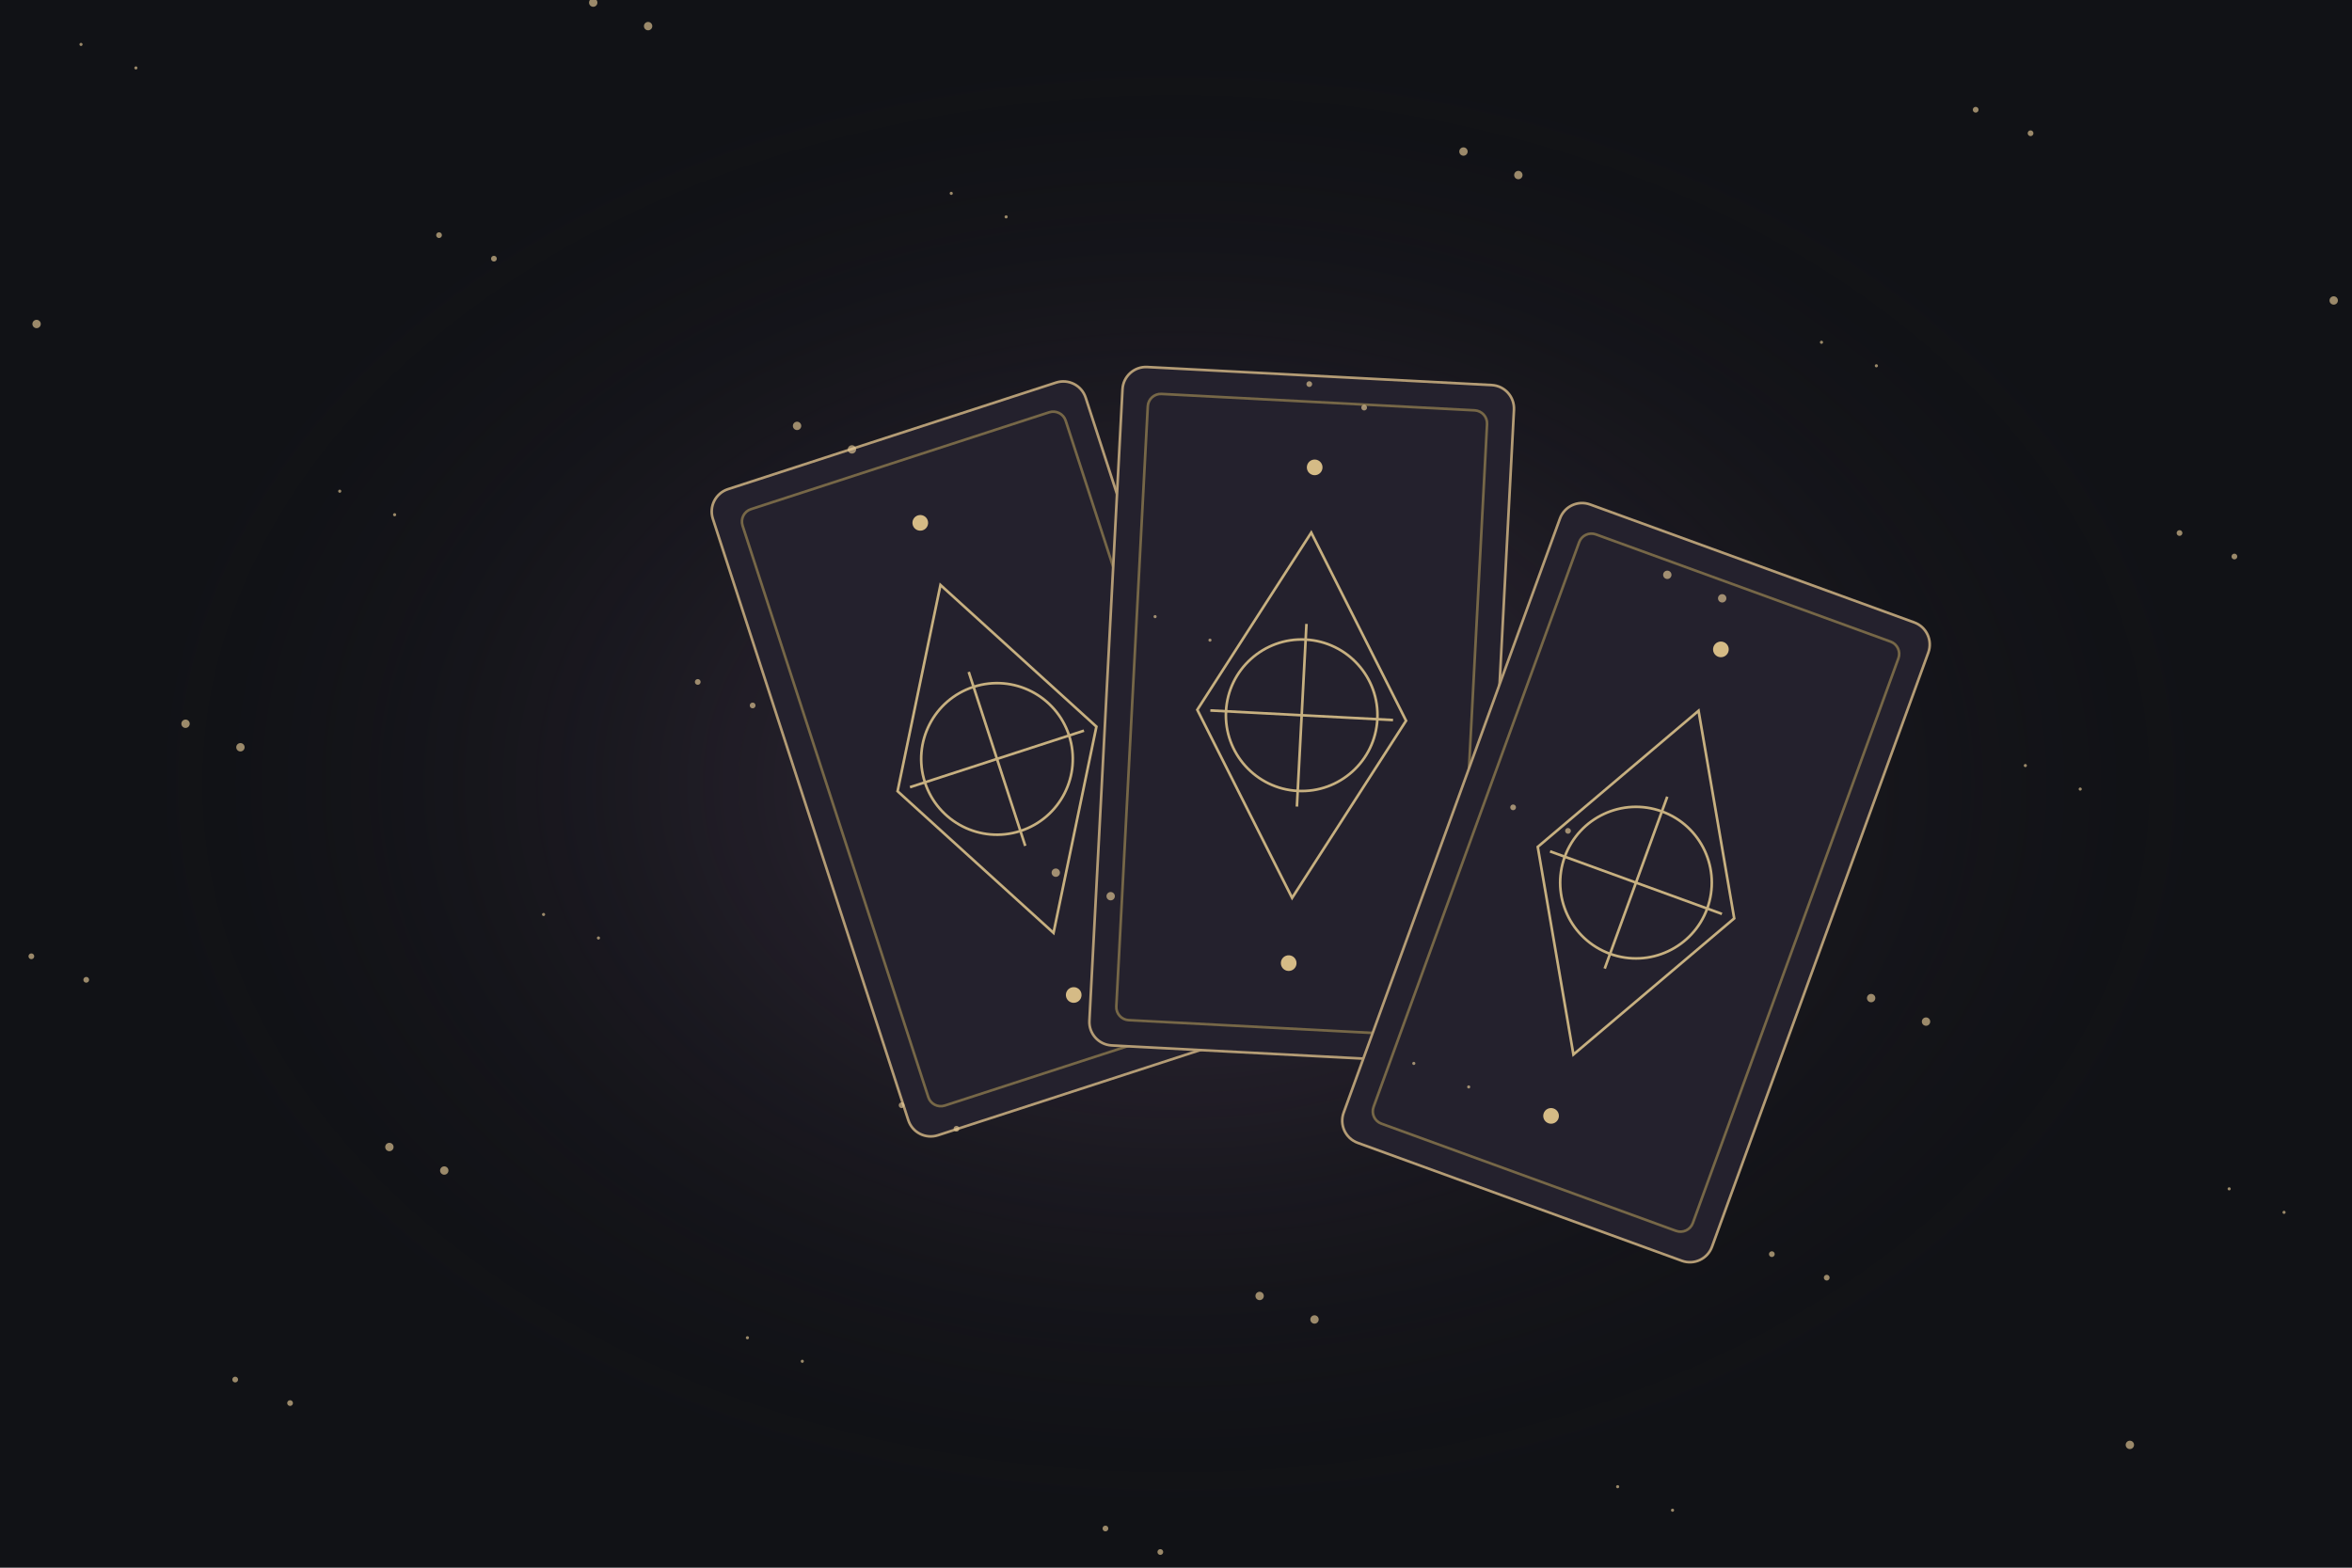
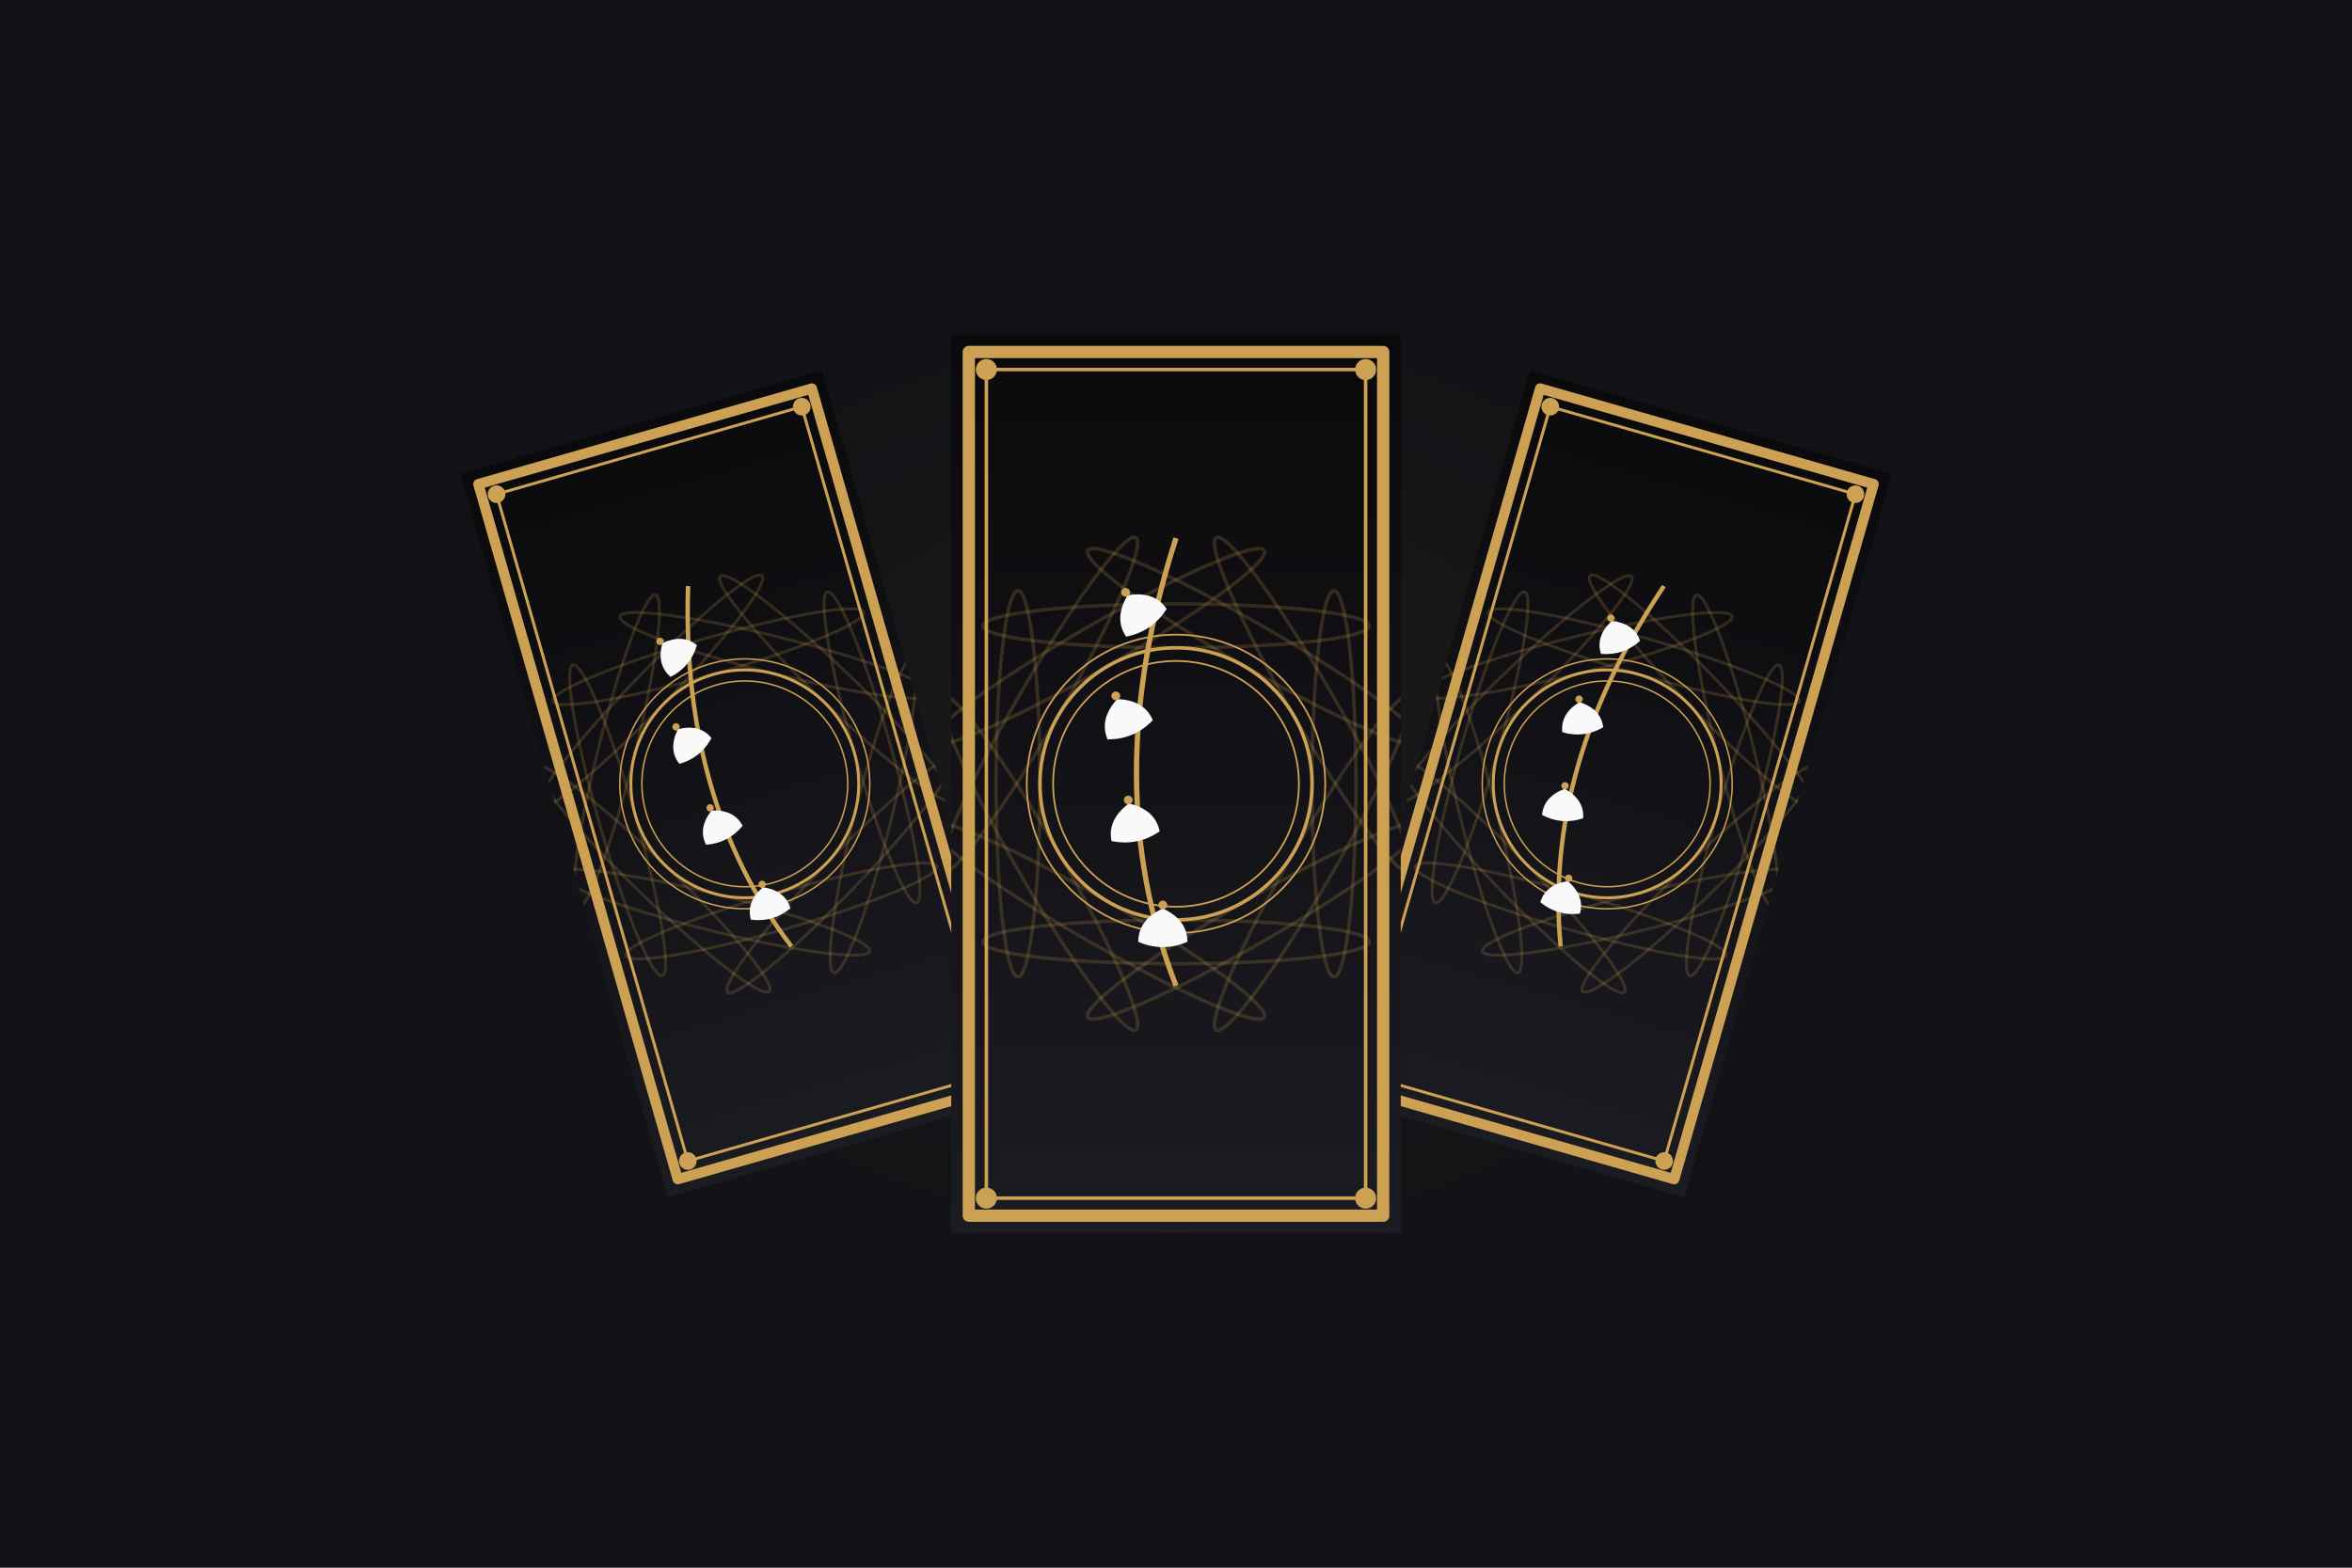
- <svg xmlns="http://www.w3.org/2000/svg" viewBox="0 0 900 600">
-   <rect width="900" height="600" fill="#111216" />
+ <svg xmlns="http://www.w3.org/2000/svg" viewBox="0 0 900 600" role="img" aria-label="原站铃兰牌背，三张塔罗牌居中排列">
  <defs>
-     <radialGradient id="glow">
-       <stop stop-color="#8d6b99" stop-opacity=".35" />
+     <linearGradient id="original-back-gradient" x1="0" y1="0" x2="0" y2="1">
+       <stop stop-color="#0a0a0c" />
+       <stop offset="1" stop-color="#1b1b22" />
+     </linearGradient>
+     <radialGradient id="table-light">
+       <stop stop-color="#59452e" stop-opacity=".2" />
      <stop offset="1" stop-color="#111216" stop-opacity="0" />
    </radialGradient>
+     <symbol id="original-card-back" viewBox="0 0 512 1024" overflow="hidden">
+       <rect width="512" height="1024" fill="url(#original-back-gradient)" />
+       <g stroke="#cda153" fill="none" stroke-linejoin="round">
+         <rect x="20" y="20" width="472" height="984" stroke-width="14" />
+         <rect x="40" y="40" width="432" height="944" stroke-width="4" />
+       </g>
+       <circle cx="40" cy="40" r="12" fill="#cda153" />
+       <circle cx="472" cy="40" r="12" fill="#cda153" />
+       <circle cx="40" cy="984" r="12" fill="#cda153" />
+       <circle cx="472" cy="984" r="12" fill="#cda153" />
+       <g transform="translate(256 512)">
+         <ellipse cx="0" cy="180" rx="220" ry="25" transform="rotate(30)" fill="none" stroke="#cda153" stroke-opacity=".2" stroke-width="4" />
+         <ellipse cx="0" cy="180" rx="220" ry="25" transform="rotate(60)" fill="none" stroke="#cda153" stroke-opacity=".2" stroke-width="4" />
+         <ellipse cx="0" cy="180" rx="220" ry="25" transform="rotate(90)" fill="none" stroke="#cda153" stroke-opacity=".2" stroke-width="4" />
+         <ellipse cx="0" cy="180" rx="220" ry="25" transform="rotate(120)" fill="none" stroke="#cda153" stroke-opacity=".2" stroke-width="4" />
+         <ellipse cx="0" cy="180" rx="220" ry="25" transform="rotate(150)" fill="none" stroke="#cda153" stroke-opacity=".2" stroke-width="4" />
+         <ellipse cx="0" cy="180" rx="220" ry="25" transform="rotate(180)" fill="none" stroke="#cda153" stroke-opacity=".2" stroke-width="4" />
+         <ellipse cx="0" cy="180" rx="220" ry="25" transform="rotate(210)" fill="none" stroke="#cda153" stroke-opacity=".2" stroke-width="4" />
+         <ellipse cx="0" cy="180" rx="220" ry="25" transform="rotate(240)" fill="none" stroke="#cda153" stroke-opacity=".2" stroke-width="4" />
+         <ellipse cx="0" cy="180" rx="220" ry="25" transform="rotate(270)" fill="none" stroke="#cda153" stroke-opacity=".2" stroke-width="4" />
+         <ellipse cx="0" cy="180" rx="220" ry="25" transform="rotate(300)" fill="none" stroke="#cda153" stroke-opacity=".2" stroke-width="4" />
+         <ellipse cx="0" cy="180" rx="220" ry="25" transform="rotate(330)" fill="none" stroke="#cda153" stroke-opacity=".2" stroke-width="4" />
+         <ellipse cx="0" cy="180" rx="220" ry="25" transform="rotate(360)" fill="none" stroke="#cda153" stroke-opacity=".2" stroke-width="4" />
+         <circle r="140" fill="none" stroke="#cda153" stroke-width="2" />
+         <circle r="155" fill="none" stroke="#cda153" stroke-width="4" />
+         <circle r="170" fill="none" stroke="#cda153" stroke-width="2" />
+         <path d="M0 230 Q-90 0 0 -280" fill="none" stroke="#cda153" stroke-width="6" />
+         <g transform="translate(-45 -200) rotate(-34.37747)">
+           <path d="M0 -18 Q28 -5 28 20 Q0 32 -28 20 Q-28 -5 0 -18" fill="#f9f9f9" />
+           <circle cx="0" cy="-22" r="5" fill="#cda153" />
+         </g>
+         <g transform="translate(-60 -80) rotate(-22.91831)">
+           <path d="M0 -18 Q28 -5 28 20 Q0 32 -28 20 Q-28 -5 0 -18" fill="#f9f9f9" />
+           <circle cx="0" cy="-22" r="5" fill="#cda153" />
+         </g>
+         <g transform="translate(-50 40) rotate(-11.45916)">
+           <path d="M0 -18 Q28 -5 28 20 Q0 32 -28 20 Q-28 -5 0 -18" fill="#f9f9f9" />
+           <circle cx="0" cy="-22" r="5" fill="#cda153" />
+         </g>
+         <g transform="translate(-15 160) rotate(0.0)">
+           <path d="M0 -18 Q28 -5 28 20 Q0 32 -28 20 Q-28 -5 0 -18" fill="#f9f9f9" />
+           <circle cx="0" cy="-22" r="5" fill="#cda153" />
+         </g>
+       </g>
+     </symbol>
  </defs>
-   <ellipse cx="450" cy="300" rx="410" ry="290" fill="url(#glow)" />
-   <g transform="translate(270 190) rotate(-18)">
-     <rect width="150" height="260" rx="9" fill="#24212d" stroke="#b49c75" />
-     <rect x="10" y="10" width="130" height="240" rx="5" fill="none" stroke="#766747" />
-     <path d="M75 60 L115 130 L75 200 L35 130 Z" fill="none" stroke="#c7b080" />
-     <circle cx="75" cy="130" r="29" fill="none" stroke="#c7b080" />
-     <path d="M75 95 V165 M40 130 H110" stroke="#c7b080" />
-     <circle cx="75" cy="35" r="3" fill="#d5bb86" />
-     <circle cx="75" cy="225" r="3" fill="#d5bb86" />
+   <rect width="900" height="600" fill="#111216" />
+   <ellipse cx="450" cy="300" rx="360" ry="260" fill="url(#table-light)" />
+   <g transform="translate(285 300) rotate(-16)">
+     <use href="#original-card-back" x="-72" y="-144" width="144" height="288" />
  </g>
-   <g transform="translate(430 140) rotate(3)">
-     <rect width="150" height="260" rx="9" fill="#24212d" stroke="#b49c75" />
-     <rect x="10" y="10" width="130" height="240" rx="5" fill="none" stroke="#766747" />
-     <path d="M75 60 L115 130 L75 200 L35 130 Z" fill="none" stroke="#c7b080" />
-     <circle cx="75" cy="130" r="29" fill="none" stroke="#c7b080" />
-     <path d="M75 95 V165 M40 130 H110" stroke="#c7b080" />
-     <circle cx="75" cy="35" r="3" fill="#d5bb86" />
-     <circle cx="75" cy="225" r="3" fill="#d5bb86" />
+   <g transform="translate(615 300) rotate(16)">
+     <use href="#original-card-back" x="-72" y="-144" width="144" height="288" />
  </g>
-   <g transform="translate(600 190) rotate(20)">
-     <rect width="150" height="260" rx="9" fill="#24212d" stroke="#b49c75" />
-     <rect x="10" y="10" width="130" height="240" rx="5" fill="none" stroke="#766747" />
-     <path d="M75 60 L115 130 L75 200 L35 130 Z" fill="none" stroke="#c7b080" />
-     <circle cx="75" cy="130" r="29" fill="none" stroke="#c7b080" />
-     <path d="M75 95 V165 M40 130 H110" stroke="#c7b080" />
-     <circle cx="75" cy="35" r="3" fill="#d5bb86" />
-     <circle cx="75" cy="225" r="3" fill="#d5bb86" />
+   <g transform="translate(450 300)">
+     <use href="#original-card-back" x="-86" y="-172" width="172" height="344" />
  </g>
-   <circle cx="31" cy="17" r="0.6" fill="#e5ca96" opacity=".65" />
-   <circle cx="168" cy="90" r="1.1" fill="#e5ca96" opacity=".65" />
-   <circle cx="305" cy="163" r="1.6" fill="#e5ca96" opacity=".65" />
-   <circle cx="442" cy="236" r="0.6" fill="#e5ca96" opacity=".65" />
-   <circle cx="579" cy="309" r="1.1" fill="#e5ca96" opacity=".65" />
-   <circle cx="716" cy="382" r="1.6" fill="#e5ca96" opacity=".65" />
-   <circle cx="853" cy="455" r="0.6" fill="#e5ca96" opacity=".65" />
-   <circle cx="90" cy="528" r="1.1" fill="#e5ca96" opacity=".65" />
-   <circle cx="227" cy="1" r="1.6" fill="#e5ca96" opacity=".65" />
-   <circle cx="364" cy="74" r="0.6" fill="#e5ca96" opacity=".65" />
-   <circle cx="501" cy="147" r="1.1" fill="#e5ca96" opacity=".65" />
-   <circle cx="638" cy="220" r="1.6" fill="#e5ca96" opacity=".65" />
-   <circle cx="775" cy="293" r="0.6" fill="#e5ca96" opacity=".65" />
-   <circle cx="12" cy="366" r="1.1" fill="#e5ca96" opacity=".65" />
-   <circle cx="149" cy="439" r="1.6" fill="#e5ca96" opacity=".65" />
-   <circle cx="286" cy="512" r="0.6" fill="#e5ca96" opacity=".65" />
-   <circle cx="423" cy="585" r="1.1" fill="#e5ca96" opacity=".65" />
-   <circle cx="560" cy="58" r="1.6" fill="#e5ca96" opacity=".65" />
-   <circle cx="697" cy="131" r="0.6" fill="#e5ca96" opacity=".65" />
-   <circle cx="834" cy="204" r="1.1" fill="#e5ca96" opacity=".65" />
-   <circle cx="71" cy="277" r="1.6" fill="#e5ca96" opacity=".65" />
-   <circle cx="208" cy="350" r="0.6" fill="#e5ca96" opacity=".65" />
-   <circle cx="345" cy="423" r="1.1" fill="#e5ca96" opacity=".65" />
-   <circle cx="482" cy="496" r="1.6" fill="#e5ca96" opacity=".65" />
-   <circle cx="619" cy="569" r="0.6" fill="#e5ca96" opacity=".65" />
-   <circle cx="756" cy="42" r="1.1" fill="#e5ca96" opacity=".65" />
-   <circle cx="893" cy="115" r="1.6" fill="#e5ca96" opacity=".65" />
-   <circle cx="130" cy="188" r="0.6" fill="#e5ca96" opacity=".65" />
-   <circle cx="267" cy="261" r="1.1" fill="#e5ca96" opacity=".65" />
-   <circle cx="404" cy="334" r="1.6" fill="#e5ca96" opacity=".65" />
-   <circle cx="541" cy="407" r="0.6" fill="#e5ca96" opacity=".65" />
-   <circle cx="678" cy="480" r="1.1" fill="#e5ca96" opacity=".65" />
-   <circle cx="815" cy="553" r="1.6" fill="#e5ca96" opacity=".65" />
-   <circle cx="52" cy="26" r="0.6" fill="#e5ca96" opacity=".65" />
-   <circle cx="189" cy="99" r="1.1" fill="#e5ca96" opacity=".65" />
-   <circle cx="326" cy="172" r="1.6" fill="#e5ca96" opacity=".65" />
-   <circle cx="463" cy="245" r="0.6" fill="#e5ca96" opacity=".65" />
-   <circle cx="600" cy="318" r="1.1" fill="#e5ca96" opacity=".65" />
-   <circle cx="737" cy="391" r="1.6" fill="#e5ca96" opacity=".65" />
-   <circle cx="874" cy="464" r="0.6" fill="#e5ca96" opacity=".65" />
-   <circle cx="111" cy="537" r="1.1" fill="#e5ca96" opacity=".65" />
-   <circle cx="248" cy="10" r="1.6" fill="#e5ca96" opacity=".65" />
-   <circle cx="385" cy="83" r="0.6" fill="#e5ca96" opacity=".65" />
-   <circle cx="522" cy="156" r="1.1" fill="#e5ca96" opacity=".65" />
-   <circle cx="659" cy="229" r="1.6" fill="#e5ca96" opacity=".65" />
-   <circle cx="796" cy="302" r="0.6" fill="#e5ca96" opacity=".65" />
-   <circle cx="33" cy="375" r="1.1" fill="#e5ca96" opacity=".65" />
-   <circle cx="170" cy="448" r="1.6" fill="#e5ca96" opacity=".65" />
-   <circle cx="307" cy="521" r="0.6" fill="#e5ca96" opacity=".65" />
-   <circle cx="444" cy="594" r="1.1" fill="#e5ca96" opacity=".65" />
-   <circle cx="581" cy="67" r="1.6" fill="#e5ca96" opacity=".65" />
-   <circle cx="718" cy="140" r="0.6" fill="#e5ca96" opacity=".65" />
-   <circle cx="855" cy="213" r="1.1" fill="#e5ca96" opacity=".65" />
-   <circle cx="92" cy="286" r="1.6" fill="#e5ca96" opacity=".65" />
-   <circle cx="229" cy="359" r="0.6" fill="#e5ca96" opacity=".65" />
-   <circle cx="366" cy="432" r="1.1" fill="#e5ca96" opacity=".65" />
-   <circle cx="503" cy="505" r="1.6" fill="#e5ca96" opacity=".65" />
-   <circle cx="640" cy="578" r="0.6" fill="#e5ca96" opacity=".65" />
-   <circle cx="777" cy="51" r="1.1" fill="#e5ca96" opacity=".65" />
-   <circle cx="14" cy="124" r="1.6" fill="#e5ca96" opacity=".65" />
-   <circle cx="151" cy="197" r="0.6" fill="#e5ca96" opacity=".65" />
-   <circle cx="288" cy="270" r="1.1" fill="#e5ca96" opacity=".65" />
-   <circle cx="425" cy="343" r="1.6" fill="#e5ca96" opacity=".65" />
-   <circle cx="562" cy="416" r="0.6" fill="#e5ca96" opacity=".65" />
-   <circle cx="699" cy="489" r="1.1" fill="#e5ca96" opacity=".65" />
</svg>
